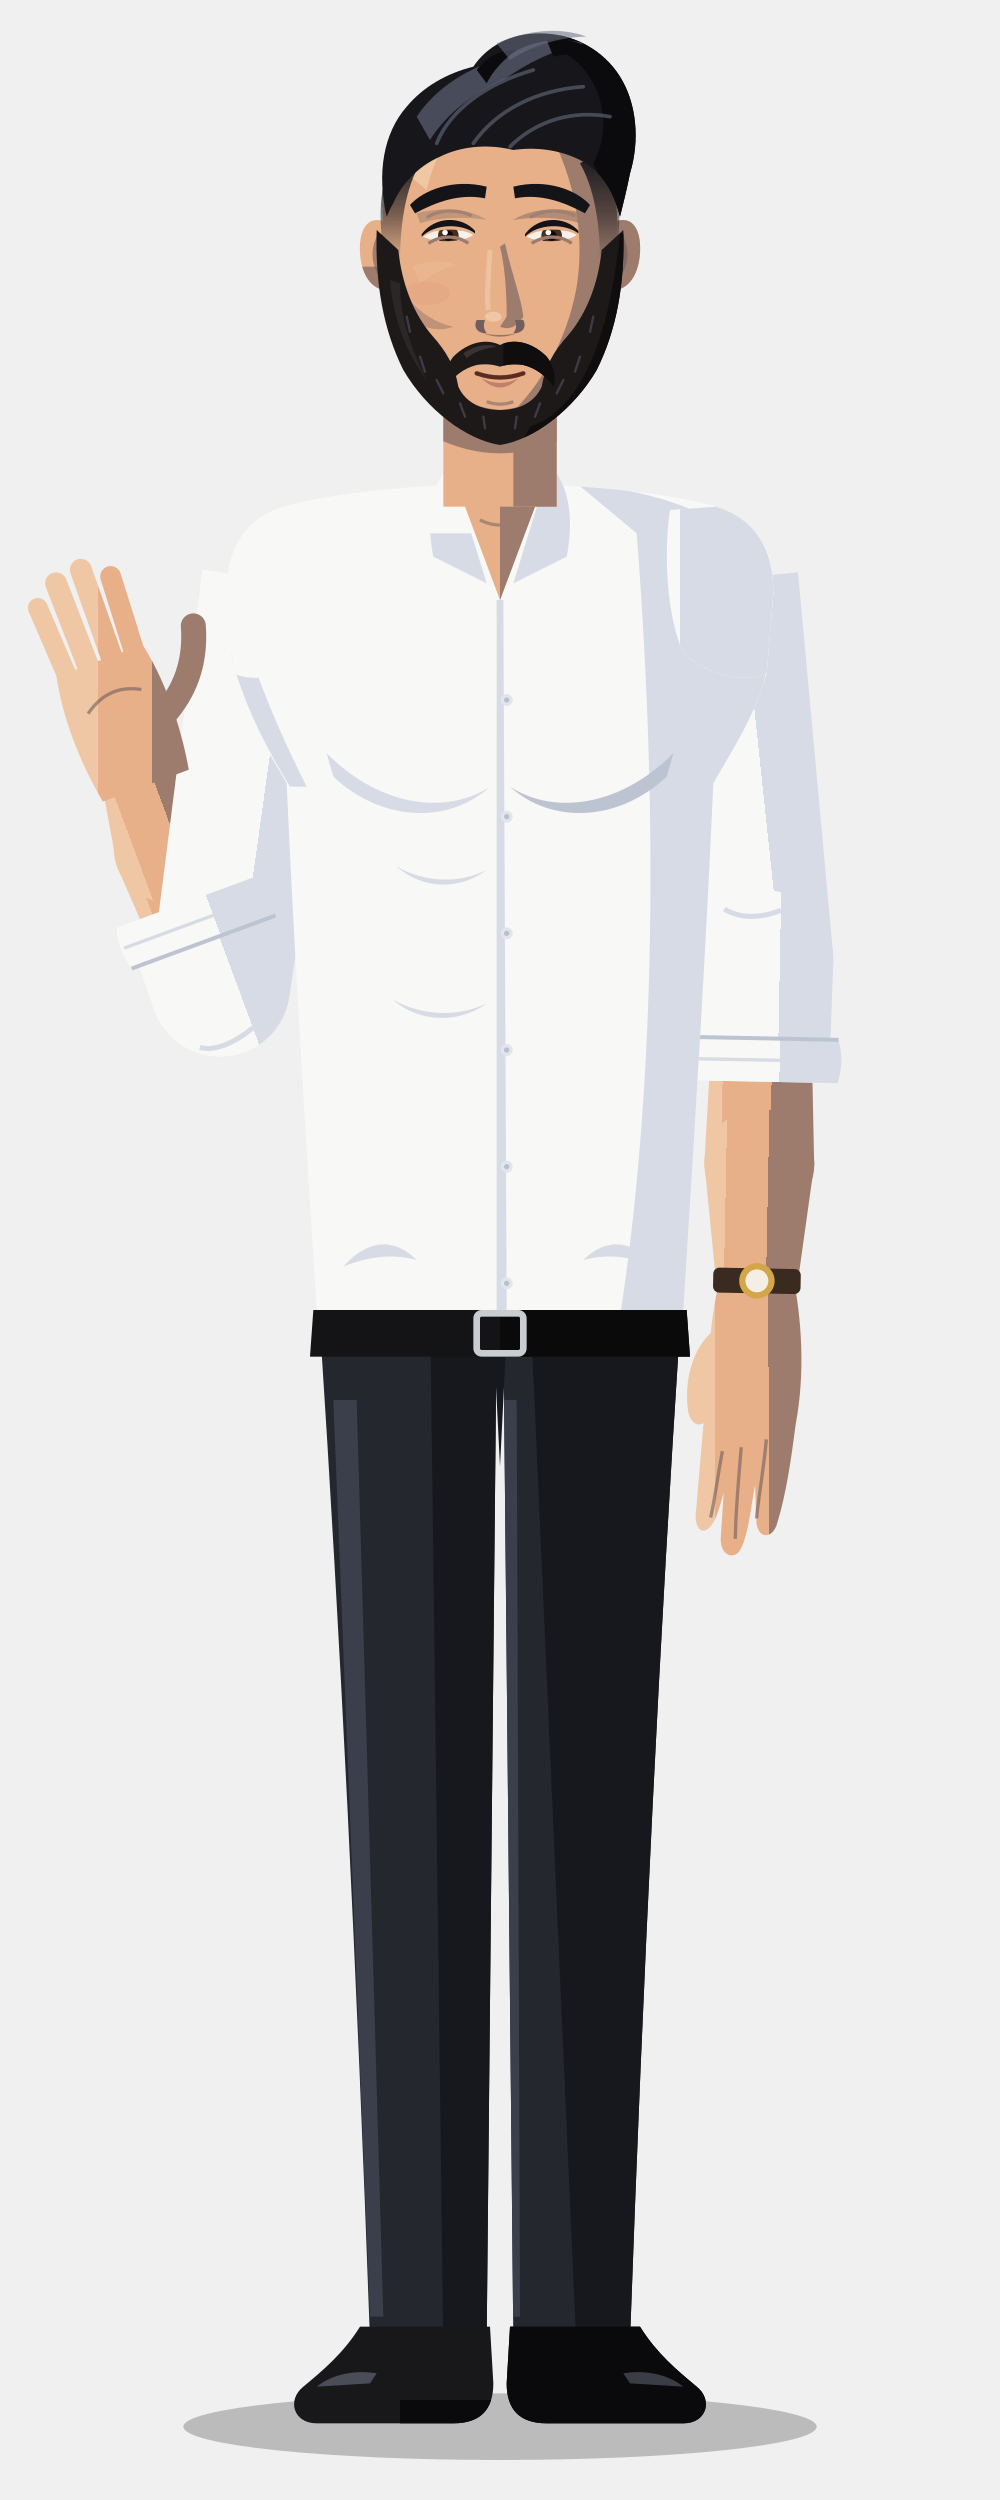
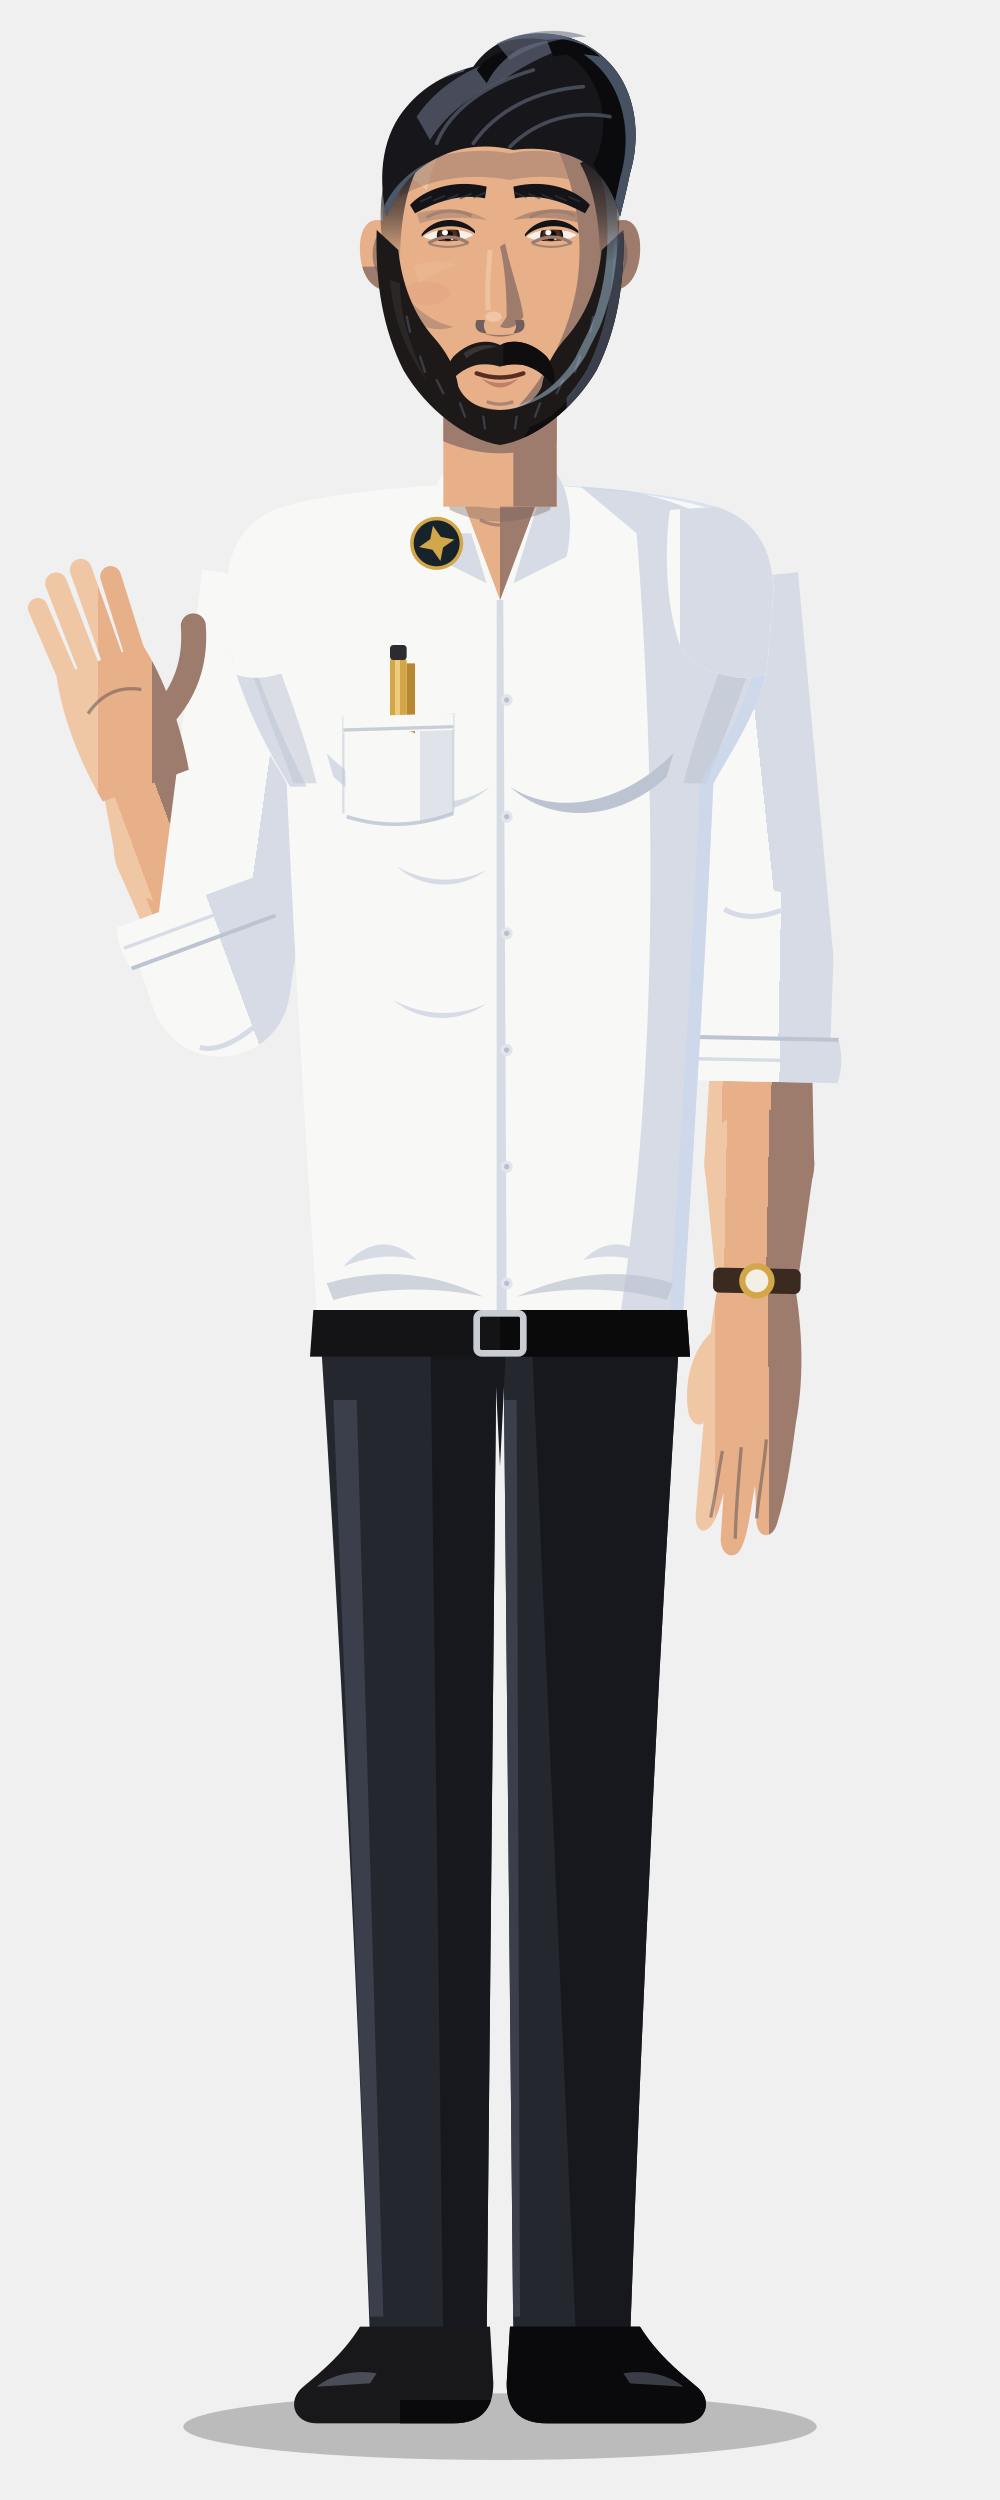
<svg xmlns="http://www.w3.org/2000/svg" viewBox="0 0 600 1500" width="600" height="1500">
  <defs>
    <linearGradient id="fade" x1="0" y1="0" x2="0" y2="1">
      <stop offset="0" stop-color="#16161b" stop-opacity="1" />
      <stop offset="0.55" stop-color="#16161b" stop-opacity="0.55" />
      <stop offset="1" stop-color="#16161b" stop-opacity="0" />
    </linearGradient>
    <clipPath id="c1">
      <path d="M192,796 L298,796 L292,1404 L222,1404 C214,1180 204,980 192,796 Z" />
    </clipPath>
    <clipPath id="c2">
      <path d="M216,1396 L294,1396 L296,1430 C296,1446 288,1454 272,1454 L190,1454 C176,1454 172,1440 182,1432 C194,1422 206,1412 216,1396 Z" />
    </clipPath>
    <clipPath id="c3">
      <path d="M 408,796 L 302,796 L 308,1404 L 378,1404 C 386,1180 396,980 408,796 Z" />
    </clipPath>
    <clipPath id="c4">
      <path d="M 384,1396 L 306,1396 L 304,1430 C 304,1446 312,1454 328,1454 L 410,1454 C 424,1454 428,1440 418,1432 C 406,1422 394,1412 384,1396 Z" />
    </clipPath>
    <linearGradient id="g5" gradientUnits="userSpaceOnUse" x1="77.1" y1="535.8" x2="137.2" y2="513.6">
      <stop offset="0" stop-color="#efc7a4" />
      <stop offset="0.14" stop-color="#efc7a4" />
      <stop offset="0.14" stop-color="#e7b089" />
      <stop offset="0.6" stop-color="#e7b089" />
      <stop offset="0.6" stop-color="#9d7c6e" />
      <stop offset="1" stop-color="#9d7c6e" />
    </linearGradient>
    <linearGradient id="g6" gradientUnits="userSpaceOnUse" x1="64.4" y1="488.3" x2="116.0" y2="469.2">
      <stop offset="0" stop-color="#efc7a4" />
      <stop offset="0.14" stop-color="#efc7a4" />
      <stop offset="0.14" stop-color="#e7b089" />
      <stop offset="0.6" stop-color="#e7b089" />
      <stop offset="0.6" stop-color="#9d7c6e" />
      <stop offset="1" stop-color="#9d7c6e" />
    </linearGradient>
    <linearGradient id="g7" gradientUnits="userSpaceOnUse" x1="105.9" y1="464.0" x2="192.1" y2="476.0">
      <stop offset="0" stop-color="#f8f8f6" />
      <stop offset="0.62" stop-color="#f8f8f6" />
      <stop offset="0.62" stop-color="#d6dbe5" />
      <stop offset="1" stop-color="#d6dbe5" />
    </linearGradient>
    <linearGradient id="g8" gradientUnits="userSpaceOnUse" x1="85.9" y1="586.9" x2="163.7" y2="558.1">
      <stop offset="0" stop-color="#f8f8f6" />
      <stop offset="0.62" stop-color="#f8f8f6" />
      <stop offset="0.62" stop-color="#d6dbe5" />
      <stop offset="1" stop-color="#d6dbe5" />
    </linearGradient>
    <linearGradient id="g9" gradientUnits="userSpaceOnUse" x1="74.4" y1="568.9" x2="160.8" y2="537.1">
      <stop offset="0" stop-color="#f8f8f6" />
      <stop offset="0.62" stop-color="#f8f8f6" />
      <stop offset="0.62" stop-color="#d6dbe5" />
      <stop offset="1" stop-color="#d6dbe5" />
    </linearGradient>
    <linearGradient id="g10" gradientUnits="userSpaceOnUse" x1="26.3" y1="9.7" x2="-26.3" y2="-9.7">
      <stop offset="0" stop-color="#efc7a4" />
      <stop offset="0.14" stop-color="#efc7a4" />
      <stop offset="0.14" stop-color="#e7b089" />
      <stop offset="0.6" stop-color="#e7b089" />
      <stop offset="0.6" stop-color="#9d7c6e" />
      <stop offset="1" stop-color="#9d7c6e" />
    </linearGradient>
    <linearGradient id="g11" gradientUnits="userSpaceOnUse" x1="424.1" y1="673.0" x2="488.0" y2="674.3">
      <stop offset="0" stop-color="#efc7a4" />
      <stop offset="0.14" stop-color="#efc7a4" />
      <stop offset="0.14" stop-color="#e7b089" />
      <stop offset="0.6" stop-color="#e7b089" />
      <stop offset="0.6" stop-color="#9d7c6e" />
      <stop offset="1" stop-color="#9d7c6e" />
    </linearGradient>
    <linearGradient id="g12" gradientUnits="userSpaceOnUse" x1="427.1" y1="743.6" x2="482.1" y2="744.7">
      <stop offset="0" stop-color="#efc7a4" />
      <stop offset="0.14" stop-color="#efc7a4" />
      <stop offset="0.14" stop-color="#e7b089" />
      <stop offset="0.6" stop-color="#e7b089" />
      <stop offset="0.6" stop-color="#9d7c6e" />
      <stop offset="1" stop-color="#9d7c6e" />
    </linearGradient>
    <linearGradient id="g13" gradientUnits="userSpaceOnUse" x1="402.7" y1="466.6" x2="489.3" y2="457.4">
      <stop offset="0" stop-color="#f8f8f6" />
      <stop offset="0.62" stop-color="#f8f8f6" />
      <stop offset="0.62" stop-color="#d6dbe5" />
      <stop offset="1" stop-color="#d6dbe5" />
    </linearGradient>
    <linearGradient id="g14" gradientUnits="userSpaceOnUse" x1="415.9" y1="605.2" x2="498.9" y2="606.8">
      <stop offset="0" stop-color="#f8f8f6" />
      <stop offset="0.62" stop-color="#f8f8f6" />
      <stop offset="0.62" stop-color="#d6dbe5" />
      <stop offset="1" stop-color="#d6dbe5" />
    </linearGradient>
    <linearGradient id="g15" gradientUnits="userSpaceOnUse" x1="410.8" y1="635.1" x2="502.8" y2="636.9">
      <stop offset="0" stop-color="#f8f8f6" />
      <stop offset="0.62" stop-color="#f8f8f6" />
      <stop offset="0.62" stop-color="#d6dbe5" />
      <stop offset="1" stop-color="#d6dbe5" />
    </linearGradient>
    <linearGradient id="g16" gradientUnits="userSpaceOnUse" x1="28.0" y1="0.6" x2="-28.0" y2="-0.6">
      <stop offset="0" stop-color="#efc7a4" />
      <stop offset="0.14" stop-color="#efc7a4" />
      <stop offset="0.14" stop-color="#e7b089" />
      <stop offset="0.6" stop-color="#e7b089" />
      <stop offset="0.6" stop-color="#9d7c6e" />
      <stop offset="1" stop-color="#9d7c6e" />
    </linearGradient>
    <clipPath id="c17">
      <path d="M300,290 C268,290 204,294 170,304 C146,312 136,330 136,356 L140,404 C148,432 162,452 172,470 C176,560 182,660 190,786 L410,786 C418,660 424,560 428,470 C438,452 452,432 460,404 L464,356 C464,330 454,312 430,304 C396,294 332,290 300,290 Z" />
    </clipPath>
    <clipPath id="c18">
      <path d="M276,296 L324,296 L300,360 Z" />
    </clipPath>
    <clipPath id="c19">
      <path d="M266,284 C258,296 256,314 260,334 L292,350 L276,298 Z" />
    </clipPath>
    <clipPath id="c20">
      <path d="M 334,284 C 342,296 344,314 340,334 L 308,350 L 324,298 Z" />
    </clipPath>
    <clipPath id="c21">
+       <path d="M300,290 C268,290 204,294 170,304 C146,312 136,330 136,356 L140,404 C148,432 162,452 172,470 C176,560 182,660 190,786 L410,786 C418,660 424,560 428,470 C438,452 452,432 460,404 L464,356 C464,330 454,312 430,304 C396,294 332,290 300,290 Z" />
+     </clipPath>
+     <clipPath id="c22">
      <path d="M188,786 L412,786 L414,814 L186,814 Z" />
    </clipPath>
-     <clipPath id="c22">
+     <clipPath id="c23">
      <path d="M170,304 C146,312 136,330 136,356 L140,404 C152,410 174,406 190,392 C200,370 202,332 198,306 Z" />
    </clipPath>
-     <clipPath id="c23">
+     <clipPath id="c24">
      <path d="M 430,304 C 454,312 464,330 464,356 L 460,404 C 448,410 426,406 410,392 C 400,370 398,332 402,306 Z" />
    </clipPath>
-     <clipPath id="c24">
+     <clipPath id="c25">
      <path d="M233,134 C222,128 215,136 216,152 C217,166 224,176 236,174 Z" />
    </clipPath>
-     <clipPath id="c25">
+     <clipPath id="c26">
      <path d="M 367,134 C 378,128 385,136 384,152 C 383,166 376,176 364,174 Z" />
    </clipPath>
-     <clipPath id="c26">
+     <clipPath id="c27">
      <path d="M266,220 L266,304 L334,304 L334,220 Z" />
    </clipPath>
-     <clipPath id="c27">
+     <clipPath id="c28">
      <path d="M300,64 C341,64 369,88 370,126 C372,152 368,176 360,196 L351,214 C340,232 322,244 300,246 C278,244 260,232 249,214 L240,196 C232,176 228,152 230,126 C231,88 259,64 300,64 Z" />
    </clipPath>
-     <clipPath id="c28">
+     <clipPath id="c29">
      <path d="M254,142 C261,136.5 277,136.5 284,141 C277,145.85 261,145.85 254,142 Z" />
    </clipPath>
-     <clipPath id="c29">
+     <clipPath id="c30">
      <path d="M316,142 C323,136.5 339,136.5 346,141 C339,145.85 323,145.85 316,142 Z" />
    </clipPath>
-     <clipPath id="c30">
+     <clipPath id="c31">
      <path d="M226,138 C225,170 230,198 242,222 C256,246 280,264 300,267 C320,264 344,246 358,222 C370,198 375,170 374,138 L361,150 C359,170 352,188 341,201 C332,211 327,220 325,232 C321,241 312,246 300,246 C288,246 279,241 275,232 C273,220 268,211 259,201 C248,188 241,170 239,150 Z" />
    </clipPath>
-     <clipPath id="c31">
+     <clipPath id="c32">
      <path d="M272,214 C281,205 292,203 300,207 C308,203 319,205 328,214 C332,219 334,226 332,232 C328,226 322,221 314,219 C308,218 303,219 300,220 C297,219 292,218 286,219 C278,221 272,226 268,232 C266,226 268,219 272,214 Z" />
    </clipPath>
-     <clipPath id="c32">
+     <clipPath id="c33">
+       <path d="M300,64 C341,64 369,88 370,126 C372,152 368,176 360,196 L351,214 C340,232 322,244 300,246 C278,244 260,232 249,214 L240,196 C232,176 228,152 230,126 C231,88 259,64 300,64 Z" />
+     </clipPath>
+     <clipPath id="c34">
+       <path d="M226,138 C225,170 230,198 242,222 C256,246 280,264 300,267 C320,264 344,246 358,222 C370,198 375,170 374,138 L361,150 C359,170 352,188 341,201 C332,211 327,220 325,232 C321,241 312,246 300,246 C288,246 279,241 275,232 C273,220 268,211 259,201 C248,188 241,170 239,150 Z" />
+     </clipPath>
+     <clipPath id="c35">
+       <rect x="340" y="0" width="600" height="1500" />
+     </clipPath>
+     <clipPath id="c36">
+       <path d="M232,130 C226,104 230,80 244,64 C254,52 268,44 284,40 C292,28 306,20 324,20 C344,20 362,30 372,46 C382,62 384,84 378,104 C376,114 374,122 372,130 C368,114 360,102 348,96 C336,90 322,88 308,90 C292,86 276,88 264,94 C250,100 240,112 236,122 C234,125 233,128 232,130 Z" />
+     </clipPath>
+     <clipPath id="c37">
      <path d="M232,130 C226,104 230,80 244,64 C254,52 268,44 284,40 C292,28 306,20 324,20 C344,20 362,30 372,46 C382,62 384,84 378,104 C376,114 374,122 372,130 C368,114 360,102 348,96 C336,90 322,88 308,90 C292,86 276,88 264,94 C250,100 240,112 236,122 C234,125 233,128 232,130 Z" />
    </clipPath>
  </defs>
  <ellipse cx="300" cy="1456" rx="190" ry="20" fill="#000" opacity="0.22" />
  <path d="M192,796 L298,796 L292,1404 L222,1404 C214,1180 204,980 192,796 Z" fill="#24272e" />
  <g clip-path="url(#c1)">
    <path d="M258,780 L304,780 L300,1412 L266,1412 Z" fill="#16181d" />
    <path d="M200,840 L214,840 L230,1390 L222,1390 Z" fill="#3a3f4b" />
  </g>
  <path d="M216,1396 L294,1396 L296,1430 C296,1446 288,1454 272,1454 L190,1454 C176,1454 172,1440 182,1432 C194,1422 206,1412 216,1396 Z" fill="#18181b" />
  <g clip-path="url(#c2)">
    <path d="M240,1440 L300,1440 L300,1460 L240,1460 Z" fill="#0a0a0c" />
    <path d="M190,1432 C200,1424 214,1422 226,1424 L222,1430 Z" fill="#4a4d58" />
  </g>
  <path d="M 408,796 L 302,796 L 308,1404 L 378,1404 C 386,1180 396,980 408,796 Z" fill="#24272e" />
  <g clip-path="url(#c3)">
    <path d="M318,780 L420,780 L420,1412 L346,1412 Z" fill="#16181d" />
    <path d="M 310,840 L 302,840 L 306,1390 L 312,1390 Z" fill="#3a3f4b" />
  </g>
  <path d="M 384,1396 L 306,1396 L 304,1430 C 304,1446 312,1454 328,1454 L 410,1454 C 424,1454 428,1440 418,1432 C 406,1422 394,1412 384,1396 Z" fill="#18181b" />
  <g clip-path="url(#c4)">
    <path d="M300,1380 L440,1380 L440,1460 L300,1460 Z" fill="#0a0a0c" />
    <path d="M 410,1432 C 400,1424 386,1422 374,1424 L 378,1430 Z" fill="#3a3d46" />
  </g>
  <path d="M296,800 L300,880 L304,800 Z" fill="#16181d" />
  <path d="M84.0,551.5 L70.3,520.1 L132.2,497.2 L142.2,530.1 Z" fill="url(#g5)" />
  <circle cx="101.2" cy="508.6" r="33.0" fill="url(#g6)" />
  <path d="M70.3,520.1 L58.5,456.5 L99.8,441.2 L132.2,497.2 Z" fill="url(#g6)" />
  <path d="M121.4,341.8 L90.4,586.2 L173.6,597.8 L210.6,354.2 Z" fill="url(#g7)" />
  <circle cx="132.0" cy="592.0" r="42.0" fill="url(#g8)" />
  <path d="M92.6,606.5 L79.1,567.2 L156.1,538.8 L171.4,577.5 Z" fill="url(#g8)" />
  <path d="M165.3,549.3 Q164.5,535.7 156.2,524.9 L69.9,556.7 Q70.7,570.3 79.0,581.1 Z" fill="url(#g9)" />
  <path d="M165.3,549.3 L79.0,581.1" stroke="#bcc3d1" stroke-width="2.4" />
  <path d="M160.8,537.1 L74.4,568.9" stroke="#d6dbe5" stroke-width="2" />
  <path d="M119.9,628.5 q13.1,3.2 31.9,-11.8" fill="none" stroke="#d6dbe5" stroke-width="3" />
  <g transform="translate(84.0,462.0) rotate(159.7)">
    <g transform="scale(1.25,1.25)">
      <path d="M-22,-8 C-26,14 -26,38 -22,56 L22,56 C26,38 26,14 22,-8 Z" fill="url(#g10)" />
      <path d="M-17,52 L-19.0,92" stroke="url(#g10)" stroke-width="10" stroke-linecap="round" />
      <path d="M-6,52 L-6.7,100" stroke="url(#g10)" stroke-width="10.5" stroke-linecap="round" />
      <path d="M6,52 L6.7,98" stroke="url(#g10)" stroke-width="10.5" stroke-linecap="round" />
      <path d="M17,52 L19.0,90" stroke="url(#g10)" stroke-width="9.5" stroke-linecap="round" />
      <path d="M-22,22 C-36,30 -44,42 -48,56" stroke="url(#g10)" stroke-width="12" stroke-linecap="round" fill="none" />
      <path d="M-14,36 Q0,44 14,34" fill="none" stroke="#725e5c" stroke-width="1.6" opacity="0.6" />
    </g>
  </g>
  <path d="M425.5,648.4 L422.6,697.7 L488.5,699.0 L487.5,649.6 Z" fill="url(#g11)" />
  <circle cx="455.6" cy="698.3" r="33.0" fill="url(#g12)" />
  <path d="M422.6,697.7 L431.7,789.6 L475.7,790.4 L488.5,699.0 Z" fill="url(#g12)" />
  <path d="M389.2,352.7 L416.2,580.4 L499.8,571.6 L478.8,343.3 Z" fill="url(#g13)" />
  <circle cx="458.0" cy="576.0" r="42.0" fill="url(#g14)" />
  <path d="M416.0,575.2 L415.8,635.2 L497.8,636.8 L500.0,576.8 Z" fill="url(#g14)" />
  <path d="M503.1,623.9 Q506.8,637.0 502.5,649.9 L410.5,648.1 Q406.8,635.0 411.1,622.1 Z" fill="url(#g15)" />
  <path d="M503.1,623.9 L411.1,622.1" stroke="#bcc3d1" stroke-width="2.4" />
  <path d="M502.8,636.9 L410.8,635.1" stroke="#d6dbe5" stroke-width="2" />
  <path d="M434.6,545.5 q14.0,8.3 34.0,0.7" fill="none" stroke="#d6dbe5" stroke-width="3" />
  <g transform="translate(454.0,776.0) rotate(1.1)">
    <g transform="scale(-1.25,1.25)">
      <path d="M-17,-10 C-22,12 -24,38 -20,62 C-18,80 -16,96 -12,110 C-10,118 -3,118 -2,110 L-1,92 C1,104 2,118 6,124 C9,128 15,126 15,118 L14,96 C16,104 18,112 22,114 C26,116 28,110 27,104 C26,86 24,62 23,40 C22,20 21,6 17,-10 Z" fill="url(#g16)" />
      <path d="M20,18 C30,26 34,42 32,56 C31,64 25,66 22,60 C22,48 20,36 16,28 Z" fill="url(#g16)" />
      <path d="M-6,70 C-5,84 -3,96 -2,108 M6,74 C7,90 8,104 8,118 M15,76 C17,88 18,98 20,108" fill="none" stroke="#725e5c" stroke-width="1.6" opacity="0.6" />
      <rect x="-21" y="-12" width="42" height="12" rx="3" fill="#3a2a20" />
      <circle cx="0" cy="-6" r="8.5" fill="#d4a64a" />
      <circle cx="0" cy="-6" r="5.5" fill="#f4efe4" />
    </g>
  </g>
  <path d="M300,290 C268,290 204,294 170,304 C146,312 136,330 136,356 L140,404 C148,432 162,452 172,470 C176,560 182,660 190,786 L410,786 C418,660 424,560 428,470 C438,452 452,432 460,404 L464,356 C464,330 454,312 430,304 C396,294 332,290 300,290 Z" fill="#f8f8f6" />
  <g clip-path="url(#c17)">
    <path d="M346,290 C406,296 466,316 464,374 C460,422 444,450 430,474 L414,790 L372,790 C392,660 396,500 382,320 Z" fill="#d6dbe5" />
    <path d="M138,392 C148,428 162,452 174,472 L184,472 C172,448 160,422 150,392 Z" fill="#d6dbe5" />
  </g>
  <path d="M196,452 C230,486 270,488 294,472 C270,494 230,494 200,466 Z" fill="#d6dbe5" />
  <path d="M404,452 C370,486 330,488 306,472 C330,494 370,494 400,466 Z" fill="#bcc3d1" />
  <path d="M236,600 C254,610 276,610 292,602 C276,614 252,614 236,600 Z" fill="#d6dbe5" />
  <path d="M206,760 C220,744 236,742 250,756 C236,752 220,754 206,760 Z" fill="#d6dbe5" />
  <path d="M350,756 C364,742 380,744 394,760 C380,754 364,752 350,756 Z" fill="#d6dbe5" />
  <path d="M238,520 C256,530 276,530 292,522 C276,534 254,534 238,520 Z" fill="#d6dbe5" />
  <path d="M276,296 L324,296 L300,360 Z" fill="#e7b089" />
  <g clip-path="url(#c18)">
    <path d="M300,290 L330,290 L300,364 Z" fill="#9d7c6e" />
  </g>
  <path d="M288,312 Q300,318 312,312" fill="none" stroke="#9d7c6e" stroke-width="2" opacity="0.8" />
  <path d="M266,284 C258,296 256,314 260,334 L292,350 L276,298 Z" fill="#f8f8f6" />
  <g clip-path="url(#c19)">
    <path d="M256,320 L292,320 L292,352 L256,352 Z" fill="#d6dbe5" />
  </g>
  <path d="M 334,284 C 342,296 344,314 340,334 L 308,350 L 324,298 Z" fill="#f8f8f6" />
  <g clip-path="url(#c20)">
    <path d="M 334,284 C 342,296 344,314 340,334 L 308,350 L 324,298 Z" fill="#d6dbe5" />
  </g>
  <path d="M268,286 Q300,280 332,286 L326,292 Q300,288 274,292 Z" fill="#d6dbe5" />
  <path d="M298,360 L302,360 L304,786 L298,786 Z" fill="#d6dbe5" />
  <circle cx="304" cy="420" r="3.6" fill="#e2e5eb" />
  <circle cx="304" cy="420" r="1.6" fill="#b9bfcb" />
  <circle cx="304" cy="490" r="3.6" fill="#e2e5eb" />
  <circle cx="304" cy="490" r="1.6" fill="#b9bfcb" />
  <circle cx="304" cy="560" r="3.6" fill="#e2e5eb" />
  <circle cx="304" cy="560" r="1.6" fill="#b9bfcb" />
  <circle cx="304" cy="630" r="3.6" fill="#e2e5eb" />
  <circle cx="304" cy="630" r="1.6" fill="#b9bfcb" />
  <circle cx="304" cy="700" r="3.6" fill="#e2e5eb" />
  <circle cx="304" cy="700" r="1.6" fill="#b9bfcb" />
  <circle cx="304" cy="770" r="3.6" fill="#e2e5eb" />
  <circle cx="304" cy="770" r="1.6" fill="#b9bfcb" />
+   <path d="M150,400 C160,430 170,452 176,470 L190,470 C184,446 176,424 168,402 Z" fill="#bcc3d1" opacity="0.5" />
+   <path d="M 450,400 C 440,430 430,452 424,470 L 410,470 C 416,446 424,424 432,402 Z" fill="#bcc3d1" opacity="0.6" />
+   <path d="M196,770 C230,760 262,764 290,778 C262,772 228,772 200,780 Z" fill="#bcc3d1" opacity="0.7" />
+   <path d="M310,778 C340,764 372,760 404,770 L400,780 C372,772 340,772 310,778 Z" fill="#bcc3d1" opacity="0.7" />
+   <path d="M268,298 Q300,312 332,298 L330,306 Q300,320 270,306 Z" fill="#725e5c" opacity="0.35" />
+   <g clip-path="url(#c21)">
+     <path d="M-10,-10 L610,-10 L610,1510 L-10,1510 Z M 292,290 C 260,290 196,294 162,304 C 138,312 128,330 128,356 L 132,404 C 140,432 154,452 164,470 C 168,560 174,660 182,786 L 402,786 C 410,660 416,560 420,470 C 430,452 444,432 452,404 L 456,356 C 456,330 446,312 422,304 C 388,294 324,290 292,290 Z" fill-rule="evenodd" fill="#c6d6ee" opacity="0.6" />
+   </g>
  <path d="M188,786 L412,786 L414,814 L186,814 Z" fill="#141416" />
-   <g clip-path="url(#c21)">
+   <g clip-path="url(#c22)">
    <path d="M300,780 L420,780 L420,820 L300,820 Z" fill="#0a0a0b" />
  </g>
  <rect x="286" y="788" width="28" height="24" rx="3" fill="none" stroke="#c9ccd1" stroke-width="4" />
  <path d="M170,304 C146,312 136,330 136,356 L140,404 C152,410 174,406 190,392 C200,370 202,332 198,306 Z" fill="#f8f8f6" />
  <path d="M 430,304 C 454,312 464,330 464,356 L 460,404 C 448,410 426,406 410,392 C 400,370 398,332 402,306 Z" fill="#f8f8f6" />
-   <g clip-path="url(#c23)">
+   <g clip-path="url(#c24)">
    <path d="M408,290 L470,290 L470,420 L408,420 Z" fill="#d6dbe5" />
  </g>
+   <path d="M206,430 L272,428 L272,488 Q240,498 208,490 Z" fill="#f8f8f6" />
+   <path d="M252,429 L272,428 L272,488 Q262,492 252,494 Z" fill="#d6dbe5" opacity="0.7" />
+   <path d="M208,490 Q240,500 272,488" fill="none" stroke="#bcc3d1" stroke-width="2.2" opacity="0.8" />
+   <path d="M206,430 L206,488 M272,428 L272,488" stroke="#bcc3d1" stroke-width="1.4" opacity="0.5" />
+   <rect x="234" y="394" width="10" height="44" rx="3" fill="#d4a64a" />
+   <rect x="237" y="394" width="3" height="44" fill="#f2d48a" opacity="0.8" />
+   <rect x="234" y="387" width="10" height="9" rx="2" fill="#2b2b30" />
+   <path d="M244,398 L249,398 L249,440 L244,438 Z" fill="#b8892f" />
+   <path d="M206,430 L272,428 L272,438 L206,440 Z" fill="#f8f8f6" />
+   <path d="M206,438 L272,436" stroke="#bcc3d1" stroke-width="2" opacity="0.8" />
+   <g transform="translate(262,326) rotate(-12) scale(1.35)">
+     <circle r="11" fill="#16232b" />
+     <path d="M0,-8 L2.4,-2.4 L8,0 L2.4,2.4 L0,8 L-2.4,2.4 L-8,0 L-2.4,-2.4 Z" fill="#d4a64a" />
+     <circle r="11" fill="none" stroke="#d4a64a" stroke-width="1.6" />
+   </g>
  <path d="M233,134 C222,128 215,136 216,152 C217,166 224,176 236,174 Z" fill="#e7b089" />
-   <g clip-path="url(#c24)">
+   <g clip-path="url(#c25)">
    <path d="M200,160 L240,160 L240,190 L200,190 Z" fill="#9d7c6e" />
  </g>
  <path d="M 367,134 C 378,128 385,136 384,152 C 383,166 376,176 364,174 Z" fill="#e7b089" />
-   <g clip-path="url(#c25)">
+   <g clip-path="url(#c26)">
    <path d="M360,120 L400,120 L400,190 L360,190 Z" fill="#9d7c6e" />
  </g>
  <path d="M226,142 C222,150 223,160 228,166 L230,164 C227,158 226,150 229,144 Z" fill="#725e5c" opacity="0.6" />
  <path d="M 374,142 C 378,150 377,160 372,166 L 370,164 C 373,158 374,150 371,144 Z" fill="#725e5c" opacity="0.7" />
  <path d="M266,220 L266,304 L334,304 L334,220 Z" fill="#e7b089" />
-   <g clip-path="url(#c26)">
+   <g clip-path="url(#c27)">
    <path d="M308,210 L340,210 L340,310 L308,310 Z" fill="#9d7c6e" />
    <path d="M260,210 L340,210 L340,262 Q300,282 260,262 Z" fill="#9d7c6e" />
  </g>
  <path d="M300,64 C341,64 369,88 370,126 C372,152 368,176 360,196 L351,214 C340,232 322,244 300,246 C278,244 260,232 249,214 L240,196 C232,176 228,152 230,126 C231,88 259,64 300,64 Z" fill="#e7b089" />
-   <g clip-path="url(#c27)">
+   <g clip-path="url(#c28)">
    <path d="M318,60 C352,70 376,96 376,130 C378,170 368,204 350,228 C336,244 318,252 300,254 C322,236 340,206 346,172 C352,134 342,94 318,60 Z" fill="#9d7c6e" />
    <path d="M244,104 C250,86 264,74 282,70 C268,82 260,96 256,114 Z" fill="#efc7a4" />
  </g>
  <path d="M248,160 C256,156 266,156 274,159 C266,161 258,165 252,170 Z" fill="#efc7a4" opacity="0.25" />
  <path d="M244,178 C252,188 262,194 272,196 C262,200 250,196 244,188 Z" fill="#9d7c6e" opacity="0.55" />
  <ellipse cx="256" cy="176" rx="14" ry="7" fill="#e07e70" opacity="0.14" />
  <path d="M246,123 C254,114 272,107 292,112 L291,119 C276,116 262,121 249,128 Z" fill="#141317" />
  <path d="M 354,123 C 346,114 328,107 308,112 L 309,119 C 324,116 338,121 351,128 Z" fill="#141317" />
+   <path d="M252,121.0 l7,-3" stroke="#3a3d48" stroke-width="1.1" opacity="0.6" />
+   <path d="M348,121.0 l-7,-3" stroke="#3a3d48" stroke-width="1.1" opacity="0.5" />
+   <path d="M260,120.4 l7,-3" stroke="#3a3d48" stroke-width="1.1" opacity="0.6" />
+   <path d="M340,120.4 l-7,-3" stroke="#3a3d48" stroke-width="1.1" opacity="0.5" />
+   <path d="M268,119.8 l7,-3" stroke="#3a3d48" stroke-width="1.1" opacity="0.6" />
+   <path d="M332,119.8 l-7,-3" stroke="#3a3d48" stroke-width="1.1" opacity="0.5" />
+   <path d="M276,119.2 l7,-3" stroke="#3a3d48" stroke-width="1.1" opacity="0.6" />
+   <path d="M324,119.2 l-7,-3" stroke="#3a3d48" stroke-width="1.1" opacity="0.5" />
+   <path d="M284,118.6 l7,-3" stroke="#3a3d48" stroke-width="1.1" opacity="0.6" />
+   <path d="M316,118.6 l-7,-3" stroke="#3a3d48" stroke-width="1.1" opacity="0.5" />
  <path d="M250,128 C264,124 282,125 292,132 C280,130 264,130 252,134 Z" fill="#9d7c6e" opacity="0.5" />
  <path d="M 350,128 C 336,124 318,125 308,132 C 320,130 336,130 348,134 Z" fill="#9d7c6e" opacity="0.7" />
  <path d="M254,142 C261,136.5 277,136.5 284,141 C277,145.85 261,145.85 254,142 Z" fill="#f6f1ea" />
-   <g clip-path="url(#c28)">
+   <g clip-path="url(#c29)">
    <circle cx="269" cy="141.5" r="6.2" fill="#4a2e1c" />
    <circle cx="269" cy="141.5" r="3" fill="#0e0907" />
-     <circle cx="267" cy="139.5" r="1.7" fill="#fff" />
+     <circle cx="269" cy="141.5" r="6.2" fill="none" stroke="#2a180e" stroke-width="1.4" />
+     <circle cx="270.5" cy="143" r="3.4" fill="#6b4329" opacity="0.55" />
+     <circle cx="269" cy="141.5" r="3" fill="#0e0907" />
+     <circle cx="267" cy="139.5" r="1.8" fill="#fff" />
+     <circle cx="271.2" cy="143.2" r="0.9" fill="#fff" opacity="0.8" />
    <rect x="249" y="120" width="40" height="18.5" fill="#000" opacity="0.14" />
  </g>
  <path d="M253,142 C261,134.0 277,134.0 285,140 L285,138.5 C277,129.5 261,129.5 253,140.5 Z" fill="#141317" />
+   <path d="M258,146.4 C265,148.8 274,148.8 281,145.8" fill="none" stroke="#725e5c" stroke-width="1.3" opacity="0.55" />
  <path d="M256,130.5 C264,125.5 275,125.5 283,129.5" fill="none" stroke="#9d7c6e" stroke-width="2" opacity="0.8" />
  <path d="M257,146 C265,141 274,141 281,146" fill="none" stroke="#9d7c6e" stroke-width="2" />
  <path d="M316,142 C323,136.5 339,136.5 346,141 C339,145.85 323,145.85 316,142 Z" fill="#f6f1ea" />
-   <g clip-path="url(#c29)">
+   <g clip-path="url(#c30)">
    <circle cx="331" cy="141.5" r="6.2" fill="#4a2e1c" />
    <circle cx="331" cy="141.5" r="3" fill="#0e0907" />
-     <circle cx="329" cy="139.5" r="1.7" fill="#fff" />
+     <circle cx="331" cy="141.5" r="6.2" fill="none" stroke="#2a180e" stroke-width="1.4" />
+     <circle cx="332.5" cy="143" r="3.4" fill="#6b4329" opacity="0.55" />
+     <circle cx="331" cy="141.5" r="3" fill="#0e0907" />
+     <circle cx="329" cy="139.5" r="1.8" fill="#fff" />
+     <circle cx="333.2" cy="143.2" r="0.9" fill="#fff" opacity="0.8" />
    <rect x="311" y="120" width="40" height="18.5" fill="#000" opacity="0.14" />
  </g>
  <path d="M315,142 C323,134.0 339,134.0 347,140 L347,138.5 C339,129.5 323,129.5 315,140.5 Z" fill="#141317" />
+   <path d="M320,146.4 C327,148.8 336,148.8 343,145.8" fill="none" stroke="#725e5c" stroke-width="1.3" opacity="0.55" />
  <path d="M318,130.5 C326,125.5 337,125.5 345,129.5" fill="none" stroke="#9d7c6e" stroke-width="2" opacity="0.8" />
  <path d="M319,146 C327,141 336,141 343,146" fill="none" stroke="#9d7c6e" stroke-width="2" />
  <path d="M303,146 C307,164 313,180 314,190 C310,197 304,198 300,196 L304,190 C304,176 303,160 300,148 Z" fill="#9d7c6e" />
  <path d="M286,192 C284,196 286,200 292,200 C290,197 290,195 291,192 Z" fill="#725e5c" />
  <path d="M314,192 C316,196 314,200 308,200 C310,197 310,195 309,192 Z" fill="#725e5c" />
  <path d="M290,200 Q300,204 310,200 Q300,202 290,200 Z" fill="#725e5c" opacity="0.7" />
  <ellipse cx="296" cy="190" rx="5" ry="3" fill="#efc7a4" />
  <path d="M294,150 C293,164 292,176 293,186" fill="none" stroke="#efc7a4" stroke-width="3" opacity="0.8" />
  <path d="M226,138 C225,170 230,198 242,222 C256,246 280,264 300,267 C320,264 344,246 358,222 C370,198 375,170 374,138 L361,150 C359,170 352,188 341,201 C332,211 327,220 325,232 C321,241 312,246 300,246 C288,246 279,241 275,232 C273,220 268,211 259,201 C248,188 241,170 239,150 Z" fill="#1d1919" />
-   <g clip-path="url(#c30)">
+   <g clip-path="url(#c31)">
    <path d="M318,256 C342,248 364,218 372,140 L390,140 L390,290 L300,290 Z" fill="#0f0d0e" />
    <path d="M234,168 C236,192 244,212 256,228 C246,208 240,190 240,170 Z" fill="#2c2727" />
  </g>
  <path d="M252,214 l3,9" fill="none" stroke="#474b5a" stroke-width="1.4" stroke-linecap="round" stroke-linejoin="round" opacity="0.7" />
  <path d="M262,228 l4,8" fill="none" stroke="#474b5a" stroke-width="1.4" stroke-linecap="round" stroke-linejoin="round" opacity="0.7" />
  <path d="M276,242 l3,8" fill="none" stroke="#474b5a" stroke-width="1.4" stroke-linecap="round" stroke-linejoin="round" opacity="0.7" />
  <path d="M290,250 l1,7" fill="none" stroke="#474b5a" stroke-width="1.4" stroke-linecap="round" stroke-linejoin="round" opacity="0.7" />
  <path d="M244,190 l2,9" fill="none" stroke="#474b5a" stroke-width="1.4" stroke-linecap="round" stroke-linejoin="round" opacity="0.7" />
  <path d="M310,250 l-1,7" fill="none" stroke="#474b5a" stroke-width="1.4" stroke-linecap="round" stroke-linejoin="round" opacity="0.7" />
  <path d="M324,242 l-3,8" fill="none" stroke="#474b5a" stroke-width="1.4" stroke-linecap="round" stroke-linejoin="round" opacity="0.7" />
  <path d="M338,228 l-4,8" fill="none" stroke="#474b5a" stroke-width="1.4" stroke-linecap="round" stroke-linejoin="round" opacity="0.7" />
  <path d="M348,214 l-3,9" fill="none" stroke="#474b5a" stroke-width="1.4" stroke-linecap="round" stroke-linejoin="round" opacity="0.7" />
  <path d="M356,190 l-2,9" fill="none" stroke="#474b5a" stroke-width="1.4" stroke-linecap="round" stroke-linejoin="round" opacity="0.7" />
  <path d="M272,214 C281,205 292,203 300,207 C308,203 319,205 328,214 C332,219 334,226 332,232 C328,226 322,221 314,219 C308,218 303,219 300,220 C297,219 292,218 286,219 C278,221 272,226 268,232 C266,226 268,219 272,214 Z" fill="#1d1919" />
-   <g clip-path="url(#c31)">
+   <g clip-path="url(#c32)">
    <path d="M302,200 L340,200 L340,236 L302,236 Z" fill="#0f0d0e" />
    <path d="M278,212 C285,207 293,206 298,208 C291,209 284,211 280,215 Z" fill="#3a3333" />
  </g>
  <path d="M286,224 Q300,229 314,224" fill="none" stroke="#5a2c22" stroke-width="2.6" stroke-linecap="round" />
  <path d="M289,227 Q300,238.0 311,227 Q300,232.5 289,227 Z" fill="#c27f6c" />
  <path d="M292,241 Q300,244 308,241" fill="none" stroke="#9d7c6e" stroke-width="2" opacity="0.8" />
+   <path d="M238,104 C258,92 284,88 306,92 C326,88 346,92 364,104 L366,116 C346,106 326,104 306,108 C284,104 260,106 240,118 Z" fill="#9d7c6e" opacity="0.55" />
+   <g clip-path="url(#c33)">
+     <path d="M-10,-10 L610,-10 L610,1510 L-10,1510 Z M 294,65 C 335,65 363,89 364,127 C 366,153 362,177 354,197 L 345,215 C 334,233 316,245 294,247 C 272,245 254,233 243,215 L 234,197 C 226,177 222,153 224,127 C 225,89 253,65 294,65 Z" fill-rule="evenodd" fill="#bfe6ff" opacity="0.42" />
+   </g>
+   <g clip-path="url(#c34)">
+     <g clip-path="url(#c35)">
+       <path d="M-10,-10 L610,-10 L610,1510 L-10,1510 Z M 220,138 C 219,170 224,198 236,222 C 250,246 274,264 294,267 C 314,264 338,246 352,222 C 364,198 369,170 368,138 L 355,150 C 353,170 346,188 335,201 C 326,211 321,220 319,232 C 315,241 306,246 294,246 C 282,246 273,241 269,232 C 267,220 262,211 253,201 C 242,188 235,170 233,150 Z" fill-rule="evenodd" fill="#7a8aa8" opacity="0.4" />
+     </g>
+   </g>
  <path d="M231,156 C226,130 228,106 238,90 L252,98 C244,112 240,132 240,158 Z" fill="url(#fade)" />
  <path d="M 369,156 C 374,130 372,106 362,90 L 348,98 C 356,112 360,132 360,158 Z" fill="url(#fade)" />
  <path d="M232,130 C226,104 230,80 244,64 C254,52 268,44 284,40 C292,28 306,20 324,20 C344,20 362,30 372,46 C382,62 384,84 378,104 C376,114 374,122 372,130 C368,114 360,102 348,96 C336,90 322,88 308,90 C292,86 276,88 264,94 C250,100 240,112 236,122 C234,125 233,128 232,130 Z" fill="#16161b" />
-   <g clip-path="url(#c32)">
+   <g clip-path="url(#c36)">
    <path d="M336,18 C368,24 388,52 384,84 C382,104 376,118 372,132 L356,98 C368,76 362,44 336,30 Z" fill="#0b0b0e" />
    <path d="M250,70 C262,52 282,40 304,34 C318,24 336,22 350,26 C332,30 316,38 302,48 C284,56 268,68 258,84 Z" fill="#474b5a" />
+   </g>
+   <g clip-path="url(#c37)">
+     <path d="M-10,-10 L610,-10 L610,1510 L-10,1510 Z M 226,133 C 220,107 224,83 238,67 C 248,55 262,47 278,43 C 286,31 300,23 318,23 C 338,23 356,33 366,49 C 376,65 378,87 372,107 C 370,117 368,125 366,133 C 362,117 354,105 342,99 C 330,93 316,91 302,93 C 286,89 270,91 258,97 C 244,103 234,115 230,125 C 228,128 227,131 226,133 Z" fill-rule="evenodd" fill="#8fa6c8" opacity="0.45" />
  </g>
  <path d="M262,86 C270,66 292,50 320,42" fill="none" stroke="#5a5f70" stroke-width="2.2" stroke-linecap="round" stroke-linejoin="round" opacity="0.7" />
  <path d="M284,86 C298,66 322,54 350,52" fill="none" stroke="#5a5f70" stroke-width="2.2" stroke-linecap="round" stroke-linejoin="round" opacity="0.7" />
  <path d="M306,88 C322,72 344,66 366,70" fill="none" stroke="#5a5f70" stroke-width="2.2" stroke-linecap="round" stroke-linejoin="round" opacity="0.7" />
  <path d="M286,42 C292,34 300,30 310,30 C302,36 296,42 292,50 Z" fill="#0b0b0e" />
  <path d="M328,24 C340,22 352,26 360,34 C350,32 340,32 332,34 Z" fill="#0b0b0e" />
  <path d="M298,26 C316,18 336,16 352,22 C336,22 318,28 306,36 Z" fill="#6a7083" opacity="0.55" />
</svg>
